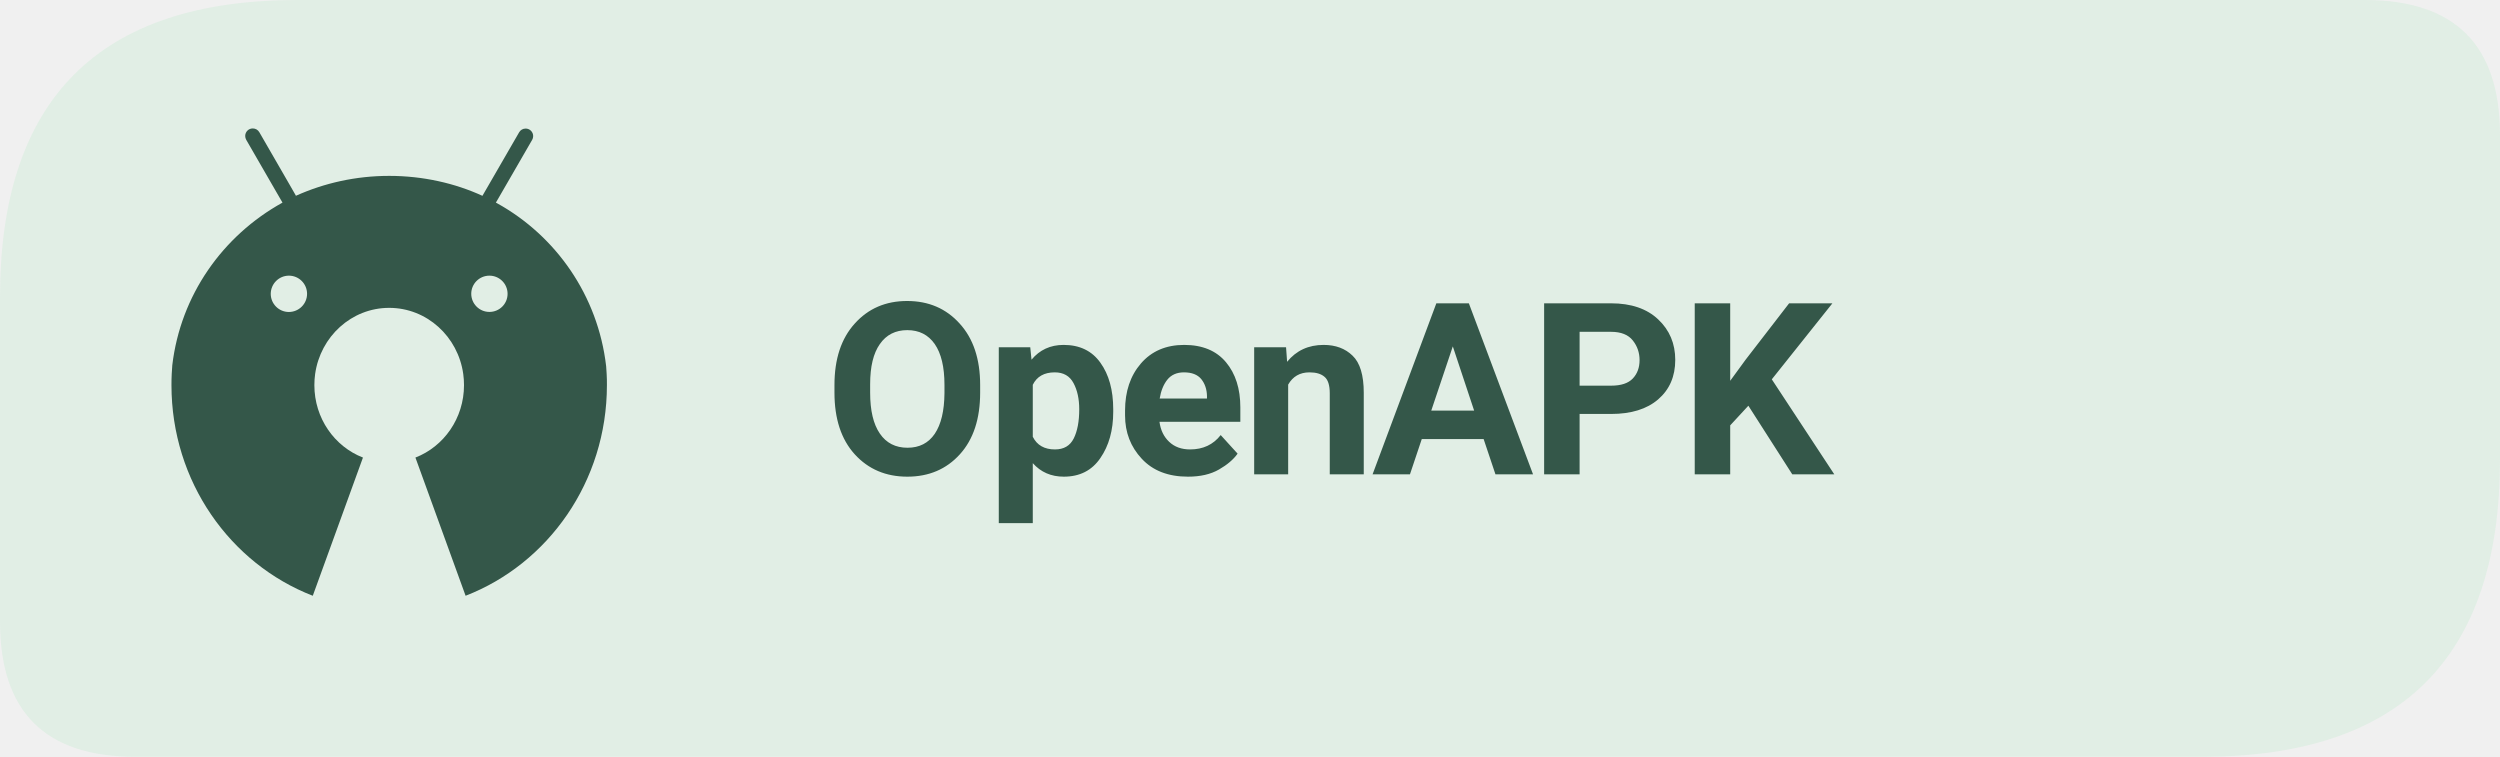
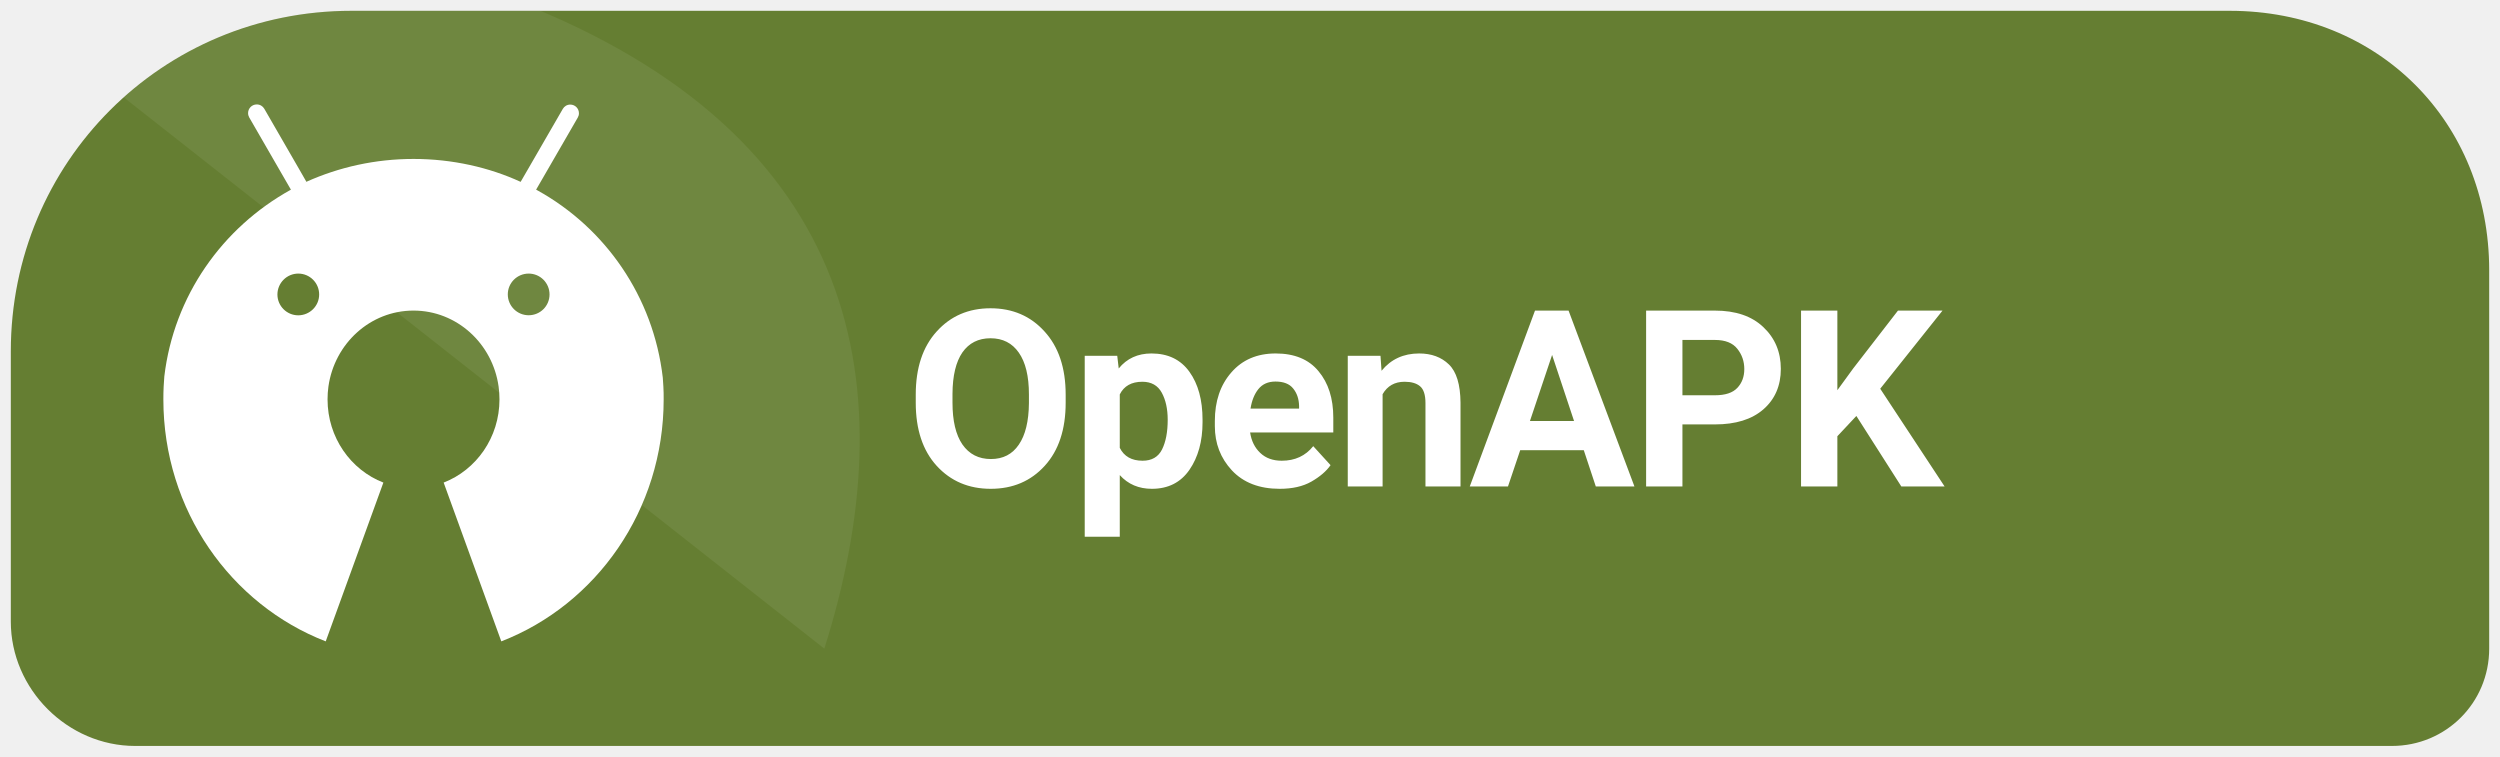
<svg xmlns="http://www.w3.org/2000/svg" width="185" height="56" viewBox="0 0 185 56" role="img" aria-label="Get Levyra on OpenAPK">
-   <path d="M 22 0 H 175 Q 185 0 185 10 V 34 Q 185 56 163 56 H 10 Q 0 56 0 46 V 22 Q 0 0 22 0 Z" fill="#E1EEE5" />
-   <g transform="translate(10 8) scale(0.047)">
-     <path fill="#345749" d="M742.4,418.6c-0.2-4.1-0.5-8.1-0.8-12.2c-12.9-111.3-79-205.3-171.9-256.7l-1.7-0.9l0,0l9.2-15.9l47.9-82.9c1-1.7,1.6-3.7,1.6-5.9c0-6.6-5.3-11.9-11.9-11.9c-4.4,0-8.2,2.4-10.2,5.9l0,0l-47.9,82.9l-9.9,17.1c-43.1-19.8-93.6-31.4-146.8-31.4c-52.3,0-102,11.2-146.8,31.3l0,0.1l-2.2,0.9c0.7-0.3,1.5-0.7,2.2-1l-9.8-17.1l-47.9-83c-2.1-3.6-5.9-5.9-10.3-5.9c-6.6,0-11.9,5.3-11.9,11.9c0,2.2,0.6,4.2,1.6,6l0,0l47.9,83l9.2,15.9C137.6,201,71.5,294.8,58.5,404.8c-0.4,4.6-0.7,9.2-0.9,13.8c-0.3,5.8-0.4,11.7-0.4,17.6c0,151.8,92.5,281.2,222.5,331.6l79-217.6c-44.7-17.3-76.5-61.8-76.5-114c0-6,0.4-11.9,1.2-17.6c8.3-58.9,57.3-104.1,116.6-104.1c59.3,0,108.4,45.2,116.6,104.1c0.8,5.8,1.2,11.6,1.2,17.6c0,52.2-31.8,96.7-76.5,114l79,217.6c130-50.4,222.5-179.8,222.5-331.6C742.9,430.3,742.7,424.4,742.4,418.6z M242.1,263.8c15.8,0,28.6,12.8,28.6,28.6c0,15.8-12.8,28.5-28.6,28.6c-15.8,0-28.6-12.8-28.6-28.6C213.6,276.6,226.4,263.8,242.1,263.8z M557.8,263.8c15.8,0,28.6,12.8,28.6,28.6c0,15.8-12.8,28.5-28.6,28.5c-15.8,0-28.6-12.8-28.6-28.6C529.2,276.6,542,263.8,557.8,263.8z" />
+   <path d="M 26 .8 C 12 .8 .8 12 .8 26 V 46 C .8 51 5 55.2 10 55.2 H 177 C 181 55.2 184.2 52 184.2 48 V 20 C 184.2 9 176 .8 165 .8 Z" fill="#657E32" />
+   <clipPath id="badge">
+     <path d="M 26 .8 C 12 .8 .8 12 .8 26 V 46 C .8 51 5 55.2 10 55.2 H 177 C 181 55.2 184.2 52 184.2 48 V 20 C 184.2 9 176 .8 165 .8 Z" />
+   </clipPath>
+   <path d="M 0 0 H 38 C 64 10 67 29 61 48 C 54 55 38 56 H 0 Z" clip-path="url(#badge)" fill="#FFFFFF" opacity=".07" />
+   <g transform="translate(9 6) scale(.054)">
+     <path fill="#FFFFFF" d="M742.4,418.6c-0.2-4.1-0.5-8.1-0.8-12.2c-12.9-111.3-79-205.3-171.9-256.7l-1.7-0.9l0,0l9.2-15.9l47.9-82.9c1-1.7,1.6-3.7,1.6-5.9c0-6.6-5.3-11.9-11.9-11.9c-4.4,0-8.2,2.4-10.2,5.9l0,0l-47.9,82.9l-9.9,17.1c-43.1-19.8-93.6-31.4-146.8-31.4c-52.3,0-102,11.2-146.8,31.3l0,0.1l-2.2,0.9c0.7-0.3,1.5-0.7,2.2-1l-9.8-17.1l-47.9-83c-2.1-3.6-5.9-5.9-10.3-5.9c-6.6,0-11.9,5.3-11.9,11.9c0,2.2,0.6,4.2,1.6,6l0,0l47.9,83l9.2,15.9C137.6,201,71.5,294.8,58.5,404.8c-0.4,4.6-0.7,9.2-0.9,13.8c-0.3,5.8-0.4,11.7-0.4,17.6c0,151.8,92.5,281.2,222.5,331.6l79-217.6c-44.7-17.3-76.5-61.8-76.5-114c0-6,0.4-11.9,1.2-17.6c8.3-58.9,57.3-104.1,116.6-104.1c59.3,0,108.4,45.2,116.6,104.1c0.8,5.8,1.2,11.6,1.2,17.6c0,52.2-31.8,96.7-76.5,114l79,217.6c130-50.4,222.5-179.8,222.5-331.6C742.9,430.3,742.7,424.4,742.4,418.6z M242.1,263.8c15.8,0,28.6,12.8,28.6,28.6c0,15.8-12.8,28.5-28.6,28.6c-15.8,0-28.6-12.8-28.6-28.6C213.6,276.6,226.4,263.8,242.1,263.8z M557.8,263.8c15.8,0,28.6,12.8,28.6,28.6c0,15.8-12.8,28.5-28.6,28.5c-15.8,0-28.6-12.8-28.6-28.6C529.2,276.6,542,263.8,557.8,263.8z" />
  </g>
-   <text x="61" y="35.1" fill="#345749" font-family="system-ui,-apple-system,'Segoe UI',Roboto,Arial,sans-serif" font-size="17.8" font-weight="680" letter-spacing="-0.35">OpenAPK</text>
+   <text x="67" y="36" font-family="system-ui,-apple-system,'Segoe UI',Roboto,Arial,sans-serif" font-size="18.3" font-weight="690" letter-spacing="-.35" fill="#FFFFFF">OpenAPK</text>
</svg>
